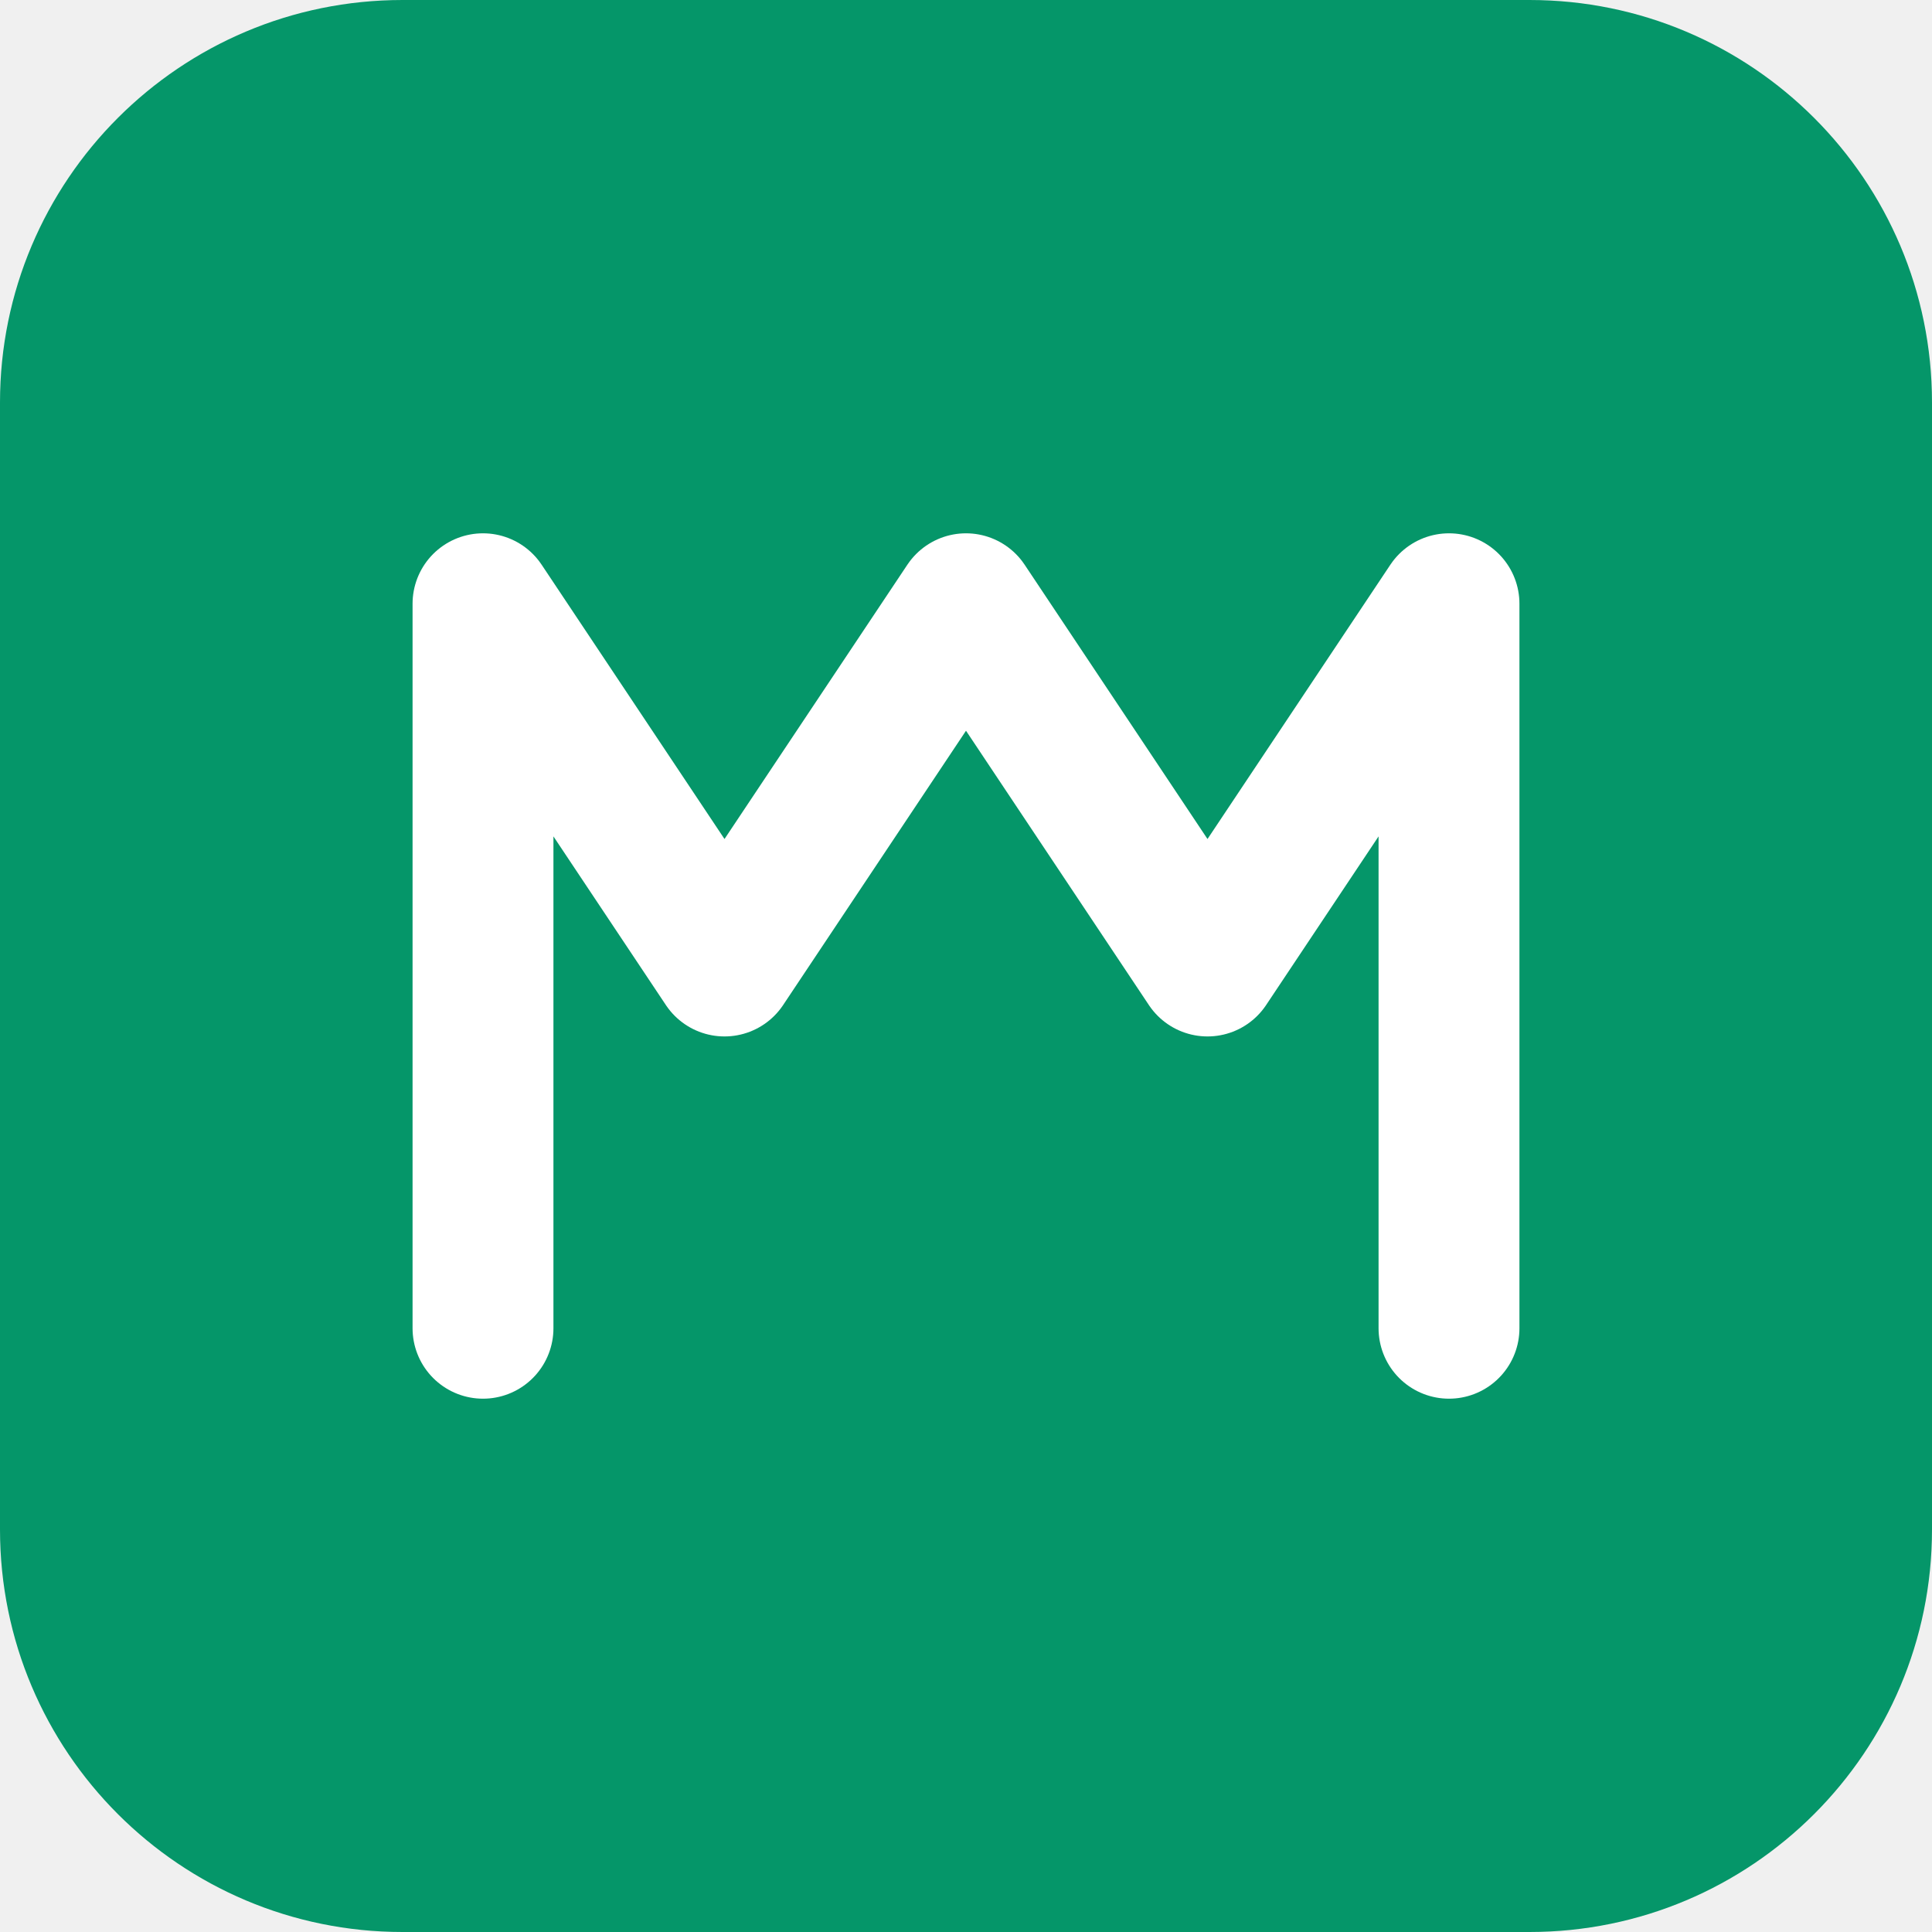
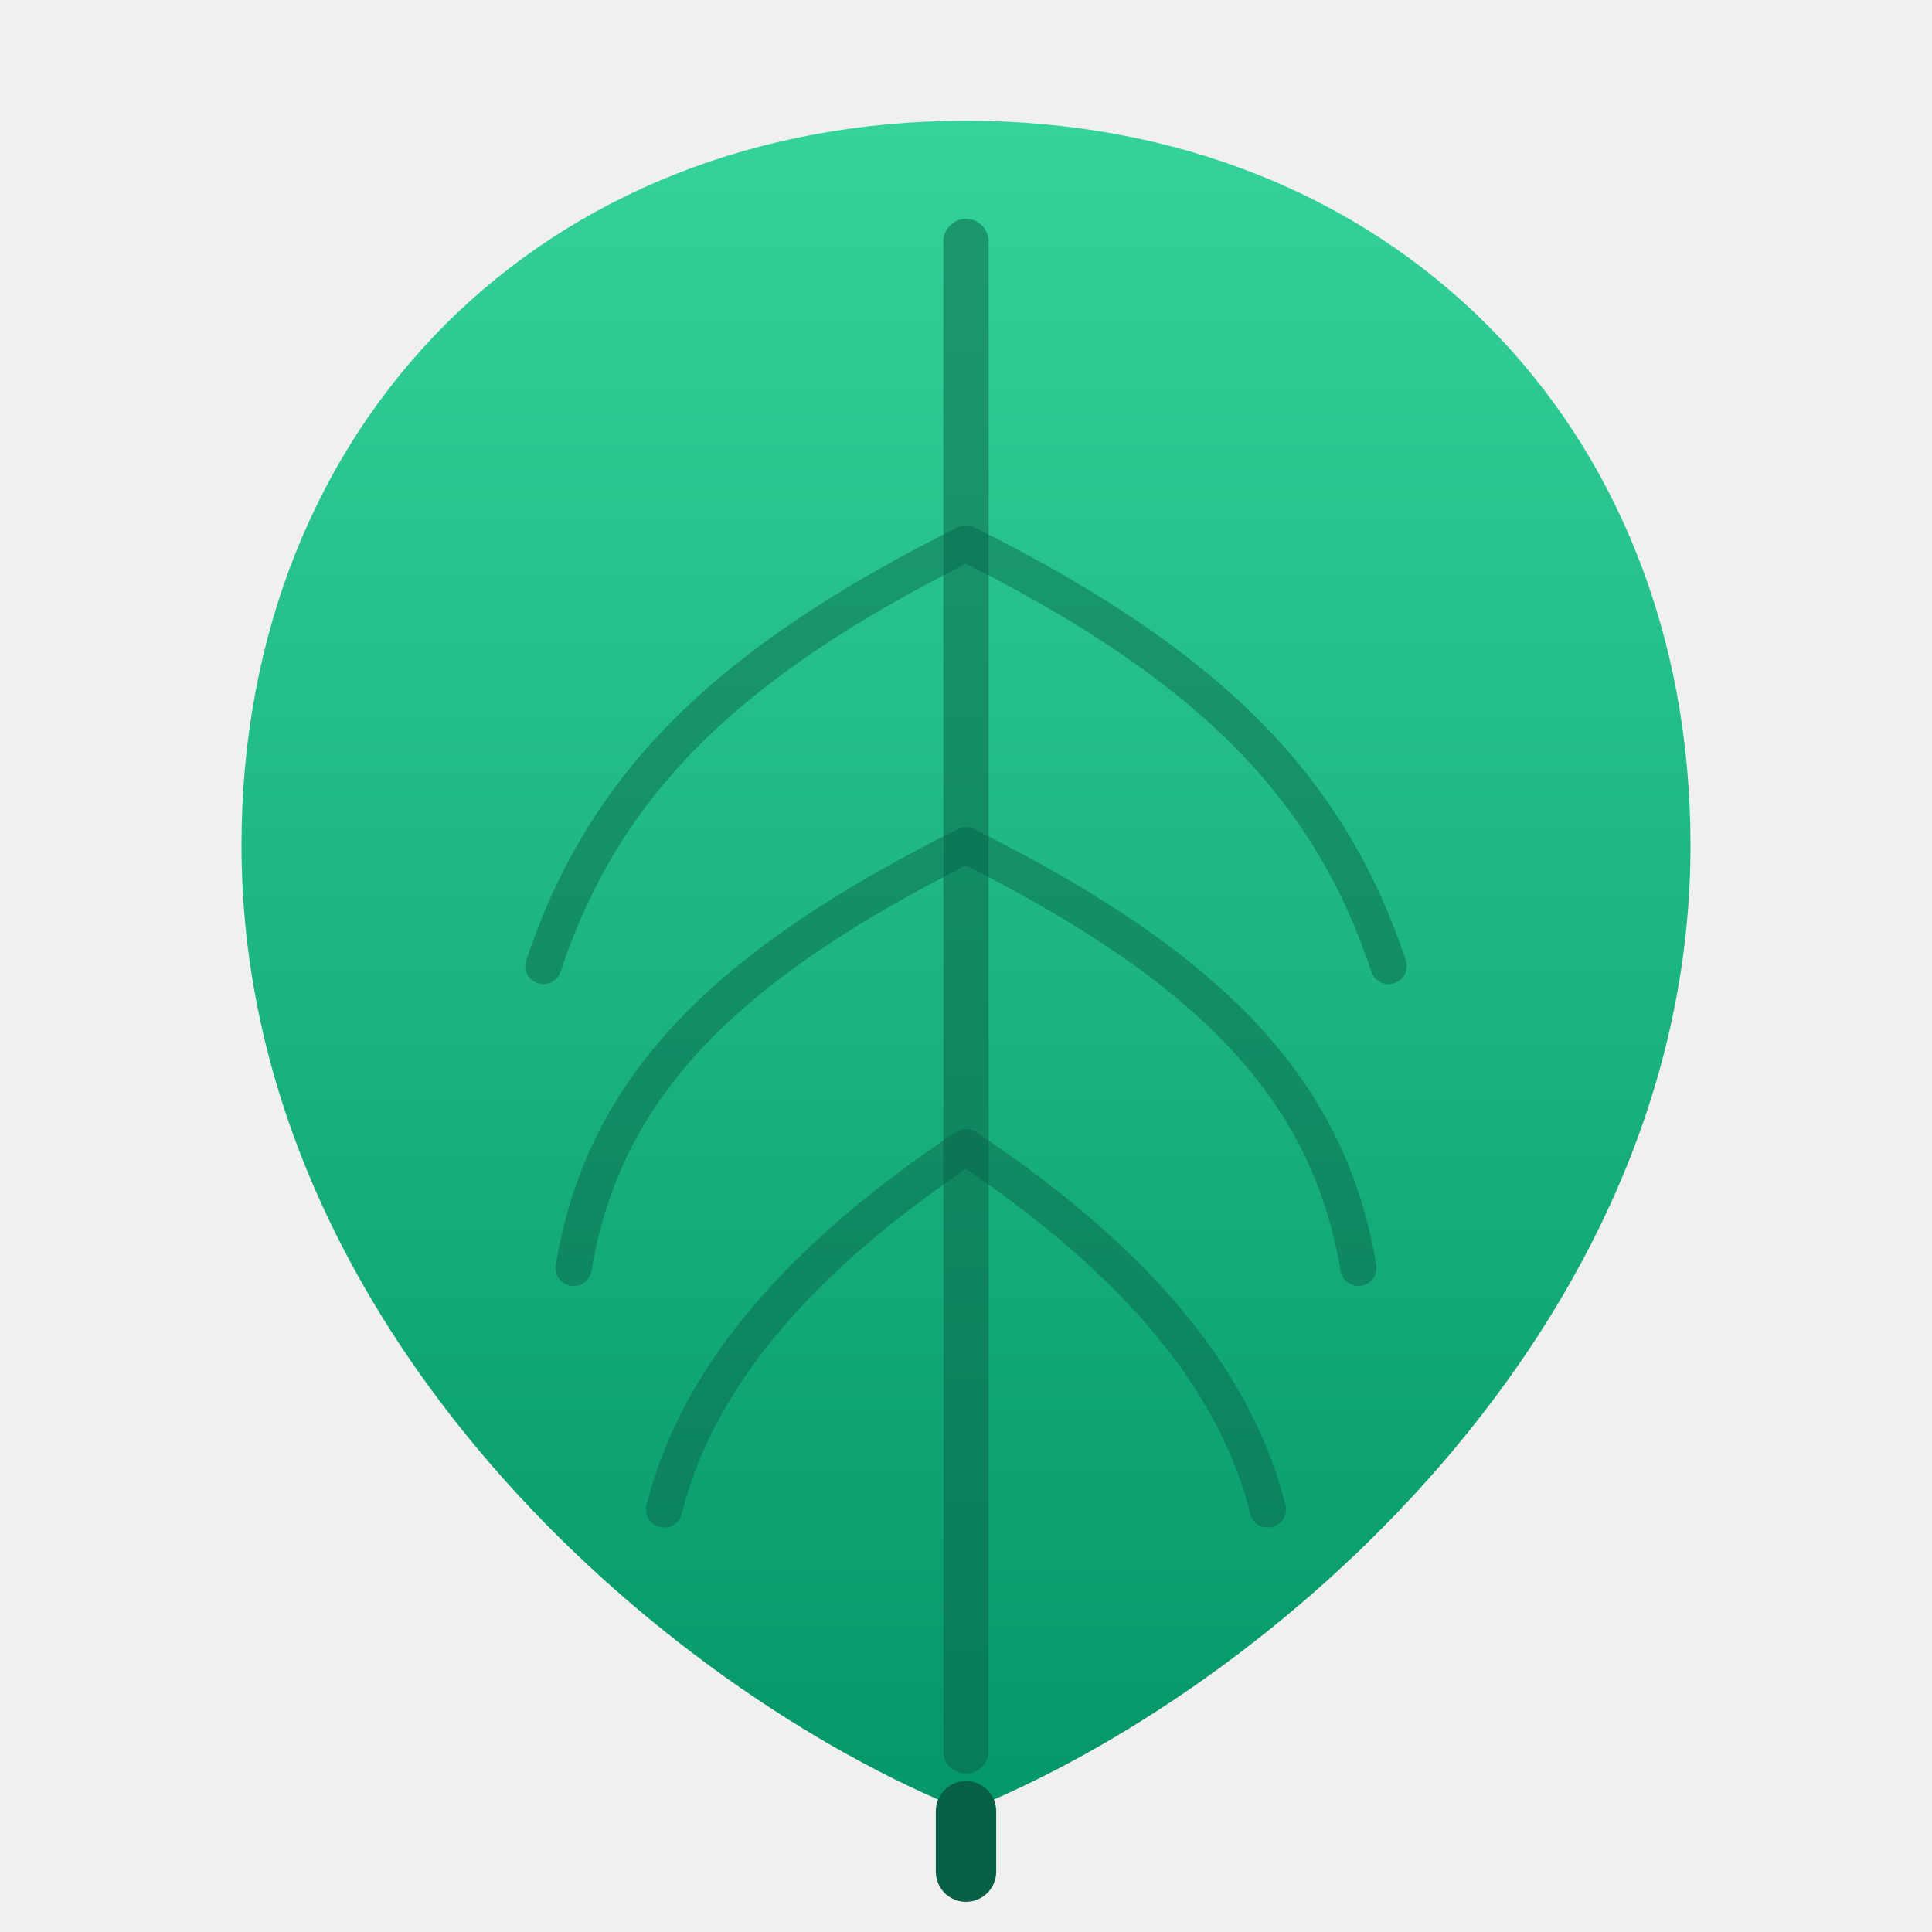
- <svg xmlns="http://www.w3.org/2000/svg" viewBox="0 0 192 192">
-   <rect width="192" height="192" rx="40" fill="#059669" />
-   <path d="M48 132 V 60 l 24 36 l 24 -36 l 24 36 l 24 -36 v 72" fill="none" stroke="#ffffff" stroke-width="14" stroke-linecap="round" stroke-linejoin="round" />
+ <svg xmlns="http://www.w3.org/2000/svg" viewBox="0 0 64 64">
+   <defs>
+     <linearGradient id="g" x1="0" y1="0" x2="0" y2="1">
+       <stop offset="0%" stop-color="#34d399" />
+       <stop offset="100%" stop-color="#059669" />
+     </linearGradient>
+   </defs>
+   <path d="M32 4 C18 4 8 14 8 28 C8 44 22 56 32 60 C42 56 56 44 56 28 C56 14 46 4 32 4 Z" fill="url(#g)" />
+   <path d="M32 8 L32 58" stroke="#065f46" stroke-width="1.5" stroke-linecap="round" opacity="0.5" />
+   <path d="M32 18 C24 22 20 26 18 32 M32 28 C24 32 20 36 19 42 M32 38 C26 42 23 46 22 50 M32 18 C40 22 44 26 46 32 M32 28 C40 32 44 36 45 42 M32 38 C38 42 41 46 42 50" stroke="#065f46" stroke-width="1.2" stroke-linecap="round" fill="none" opacity="0.45" />
+   <path d="M32 60 L32 62" stroke="#065f46" stroke-width="2" stroke-linecap="round" />
</svg>
